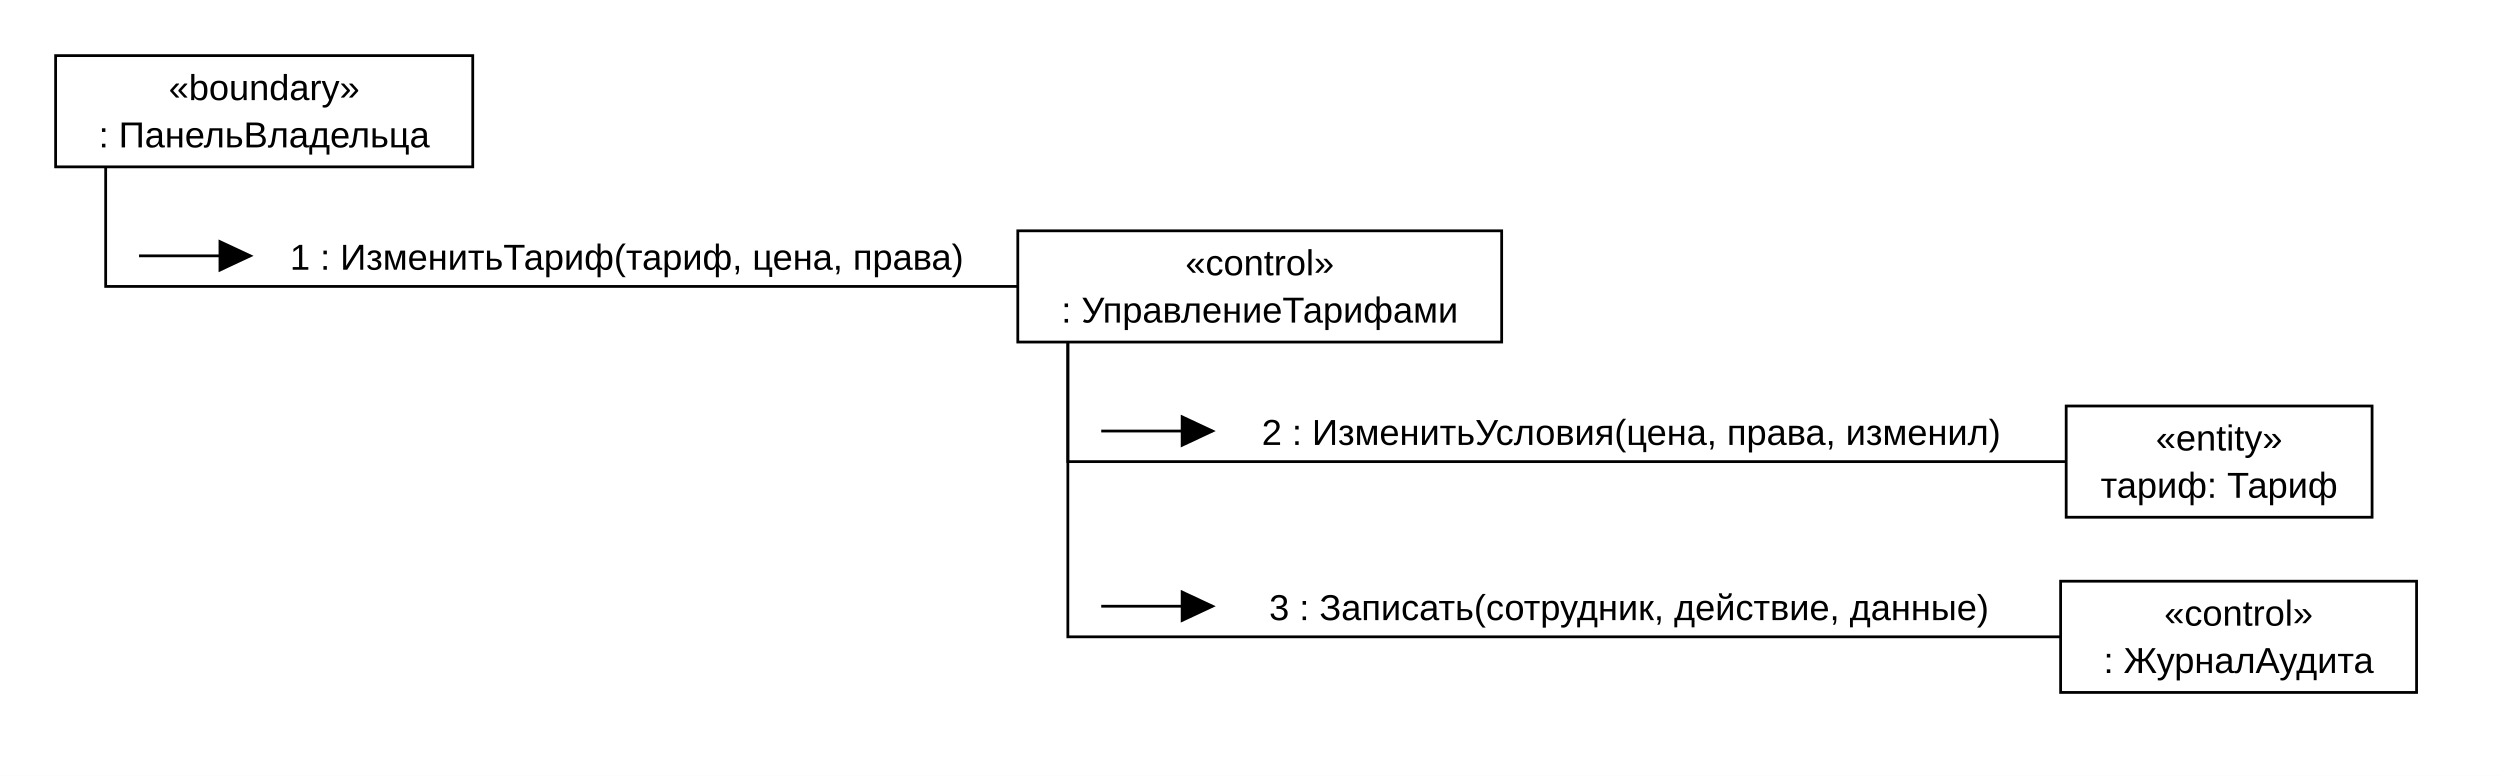
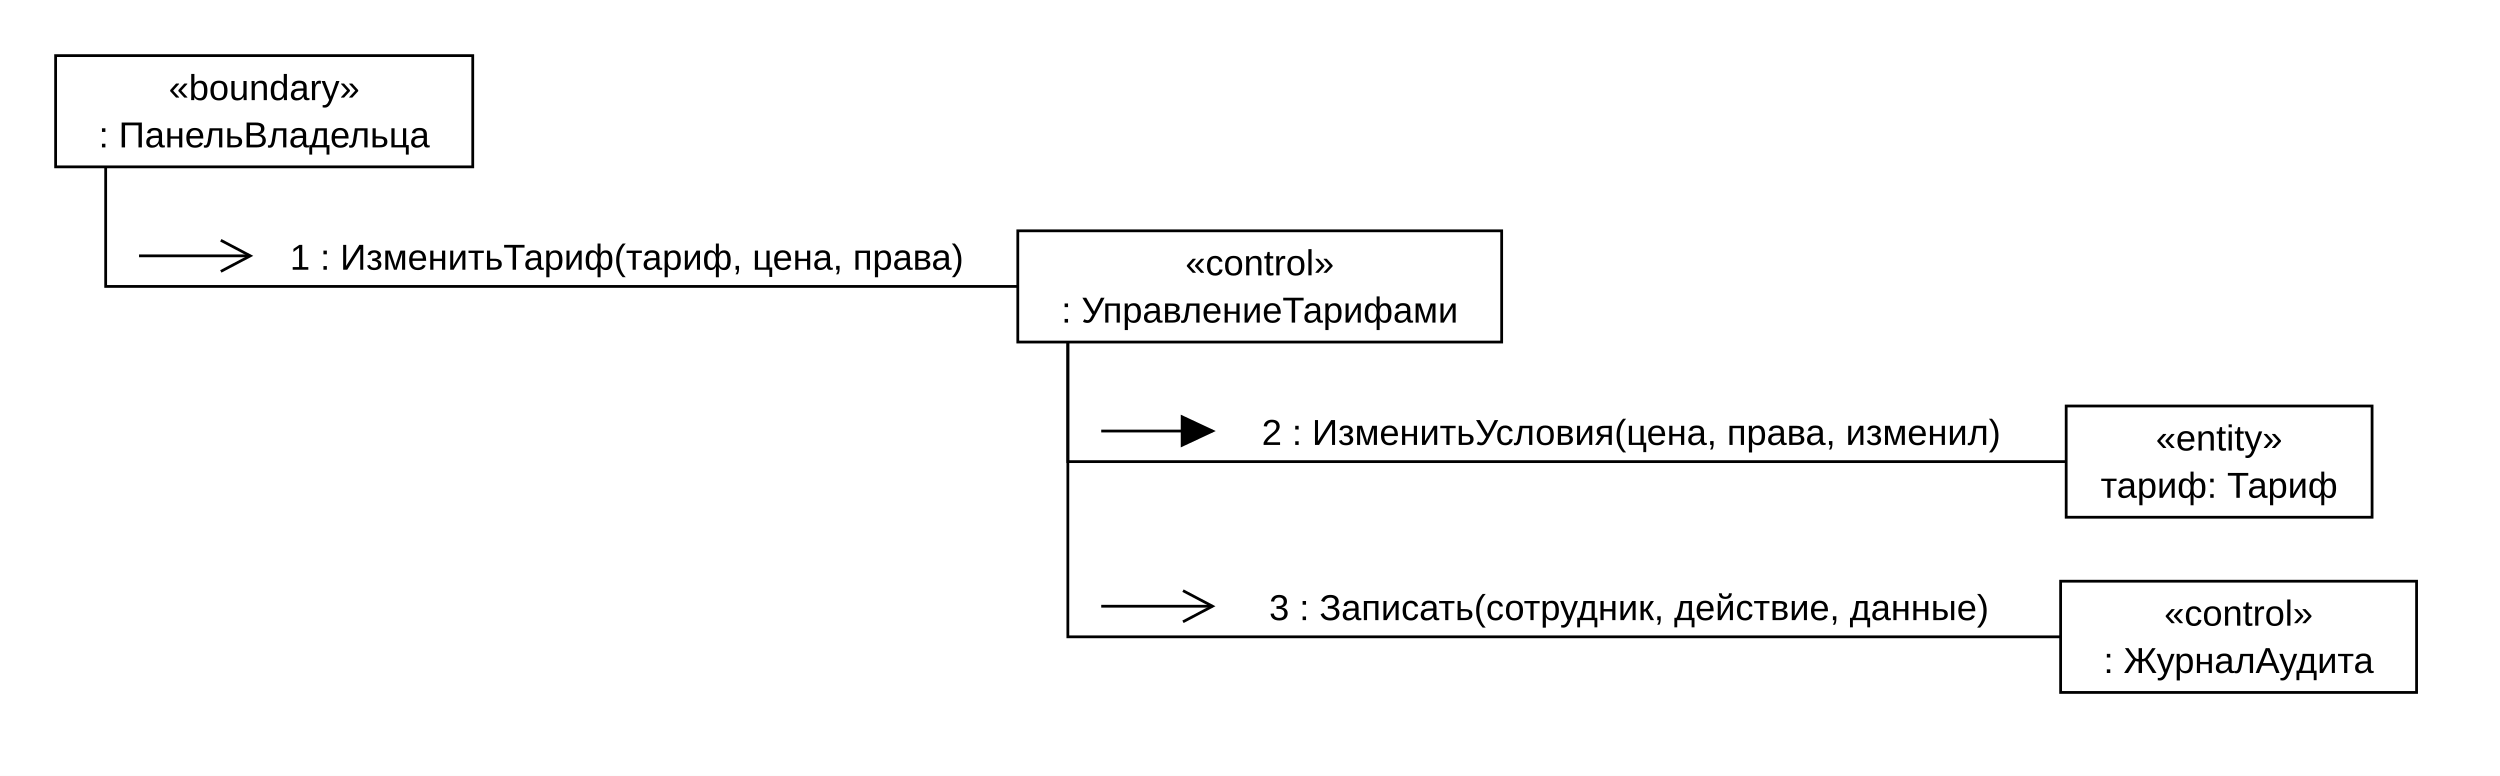
<svg xmlns="http://www.w3.org/2000/svg" width="899" height="279" viewBox="0 0 899 279">
  <rect width="899" height="279" fill="#fff" />
  <path d="M38.0,60.0 L38.0,103.0 L367.0,103.0" fill="none" stroke="#000" />
  <path d="M384.0,123.0 L384.0,166.0 L743.0,166.0" fill="none" stroke="#000" />
  <path d="M384.0,123.0 L384.0,229.0 L742.0,229.0" fill="none" stroke="#000" />
  <rect x="20.0" y="20.0" width="150.0" height="40.0" fill="#fff" stroke="#000" />
  <text x="95.0" y="36.0" font-family="Arial, Helvetica, sans-serif" font-size="13" text-anchor="middle" font-weight="normal" fill="#000">«boundary»</text>
  <text x="95.0" y="53.0" font-family="Arial, Helvetica, sans-serif" font-size="13" text-anchor="middle" font-weight="normal" fill="#000">: ПанельВладельца</text>
  <rect x="366.0" y="83.0" width="174.0" height="40.0" fill="#fff" stroke="#000" />
  <text x="453.0" y="99.0" font-family="Arial, Helvetica, sans-serif" font-size="13" text-anchor="middle" font-weight="normal" fill="#000">«control»</text>
  <text x="453.0" y="116.0" font-family="Arial, Helvetica, sans-serif" font-size="13" text-anchor="middle" font-weight="normal" fill="#000">: УправлениеТарифами</text>
  <rect x="743.0" y="146.0" width="110.0" height="40.0" fill="#fff" stroke="#000" />
  <text x="798.0" y="162.0" font-family="Arial, Helvetica, sans-serif" font-size="13" text-anchor="middle" font-weight="normal" fill="#000">«entity»</text>
  <text x="798.0" y="179.0" font-family="Arial, Helvetica, sans-serif" font-size="13" text-anchor="middle" font-weight="normal" fill="#000">тариф: Тариф</text>
  <rect x="741.0" y="209.0" width="128.0" height="40.0" fill="#fff" stroke="#000" />
  <text x="805.0" y="225.0" font-family="Arial, Helvetica, sans-serif" font-size="13" text-anchor="middle" font-weight="normal" fill="#000">«control»</text>
  <text x="805.0" y="242.0" font-family="Arial, Helvetica, sans-serif" font-size="13" text-anchor="middle" font-weight="normal" fill="#000">: ЖурналАудита</text>
  <line x1="50.0" y1="92.0" x2="90.0" y2="92.0" stroke="#000" />
-   <polygon points="90.0,92.0 79.1,86.9 79.1,97.1" fill="#000" stroke="#000" />
+   <path d="M79.4,86.4 L90.0,92.0 L79.4,97.6" fill="none" stroke="#000" />
  <text x="225.4" y="97.0" font-family="Arial, Helvetica, sans-serif" font-size="13" text-anchor="middle" font-weight="normal" fill="#000">1 : ИзменитьТариф(тариф, цена, права)</text>
  <line x1="396.0" y1="155.0" x2="436.0" y2="155.0" stroke="#000" />
  <polygon points="436.0,155.0 425.1,149.9 425.1,160.1" fill="#000" stroke="#000" />
  <text x="586.6" y="160.0" font-family="Arial, Helvetica, sans-serif" font-size="13" text-anchor="middle" font-weight="normal" fill="#000">2 : ИзменитьУсловия(цена, права, изменил)</text>
  <line x1="396.0" y1="218.0" x2="436.0" y2="218.0" stroke="#000" />
-   <polygon points="436.0,218.0 425.1,212.9 425.1,223.1" fill="#000" stroke="#000" />
+   <path d="M425.4,212.4 L436.0,218.0 L425.4,223.6" fill="none" stroke="#000" />
  <text x="585.8" y="223.0" font-family="Arial, Helvetica, sans-serif" font-size="13" text-anchor="middle" font-weight="normal" fill="#000">3 : Записать(сотрудник, действие, данные)</text>
</svg>
